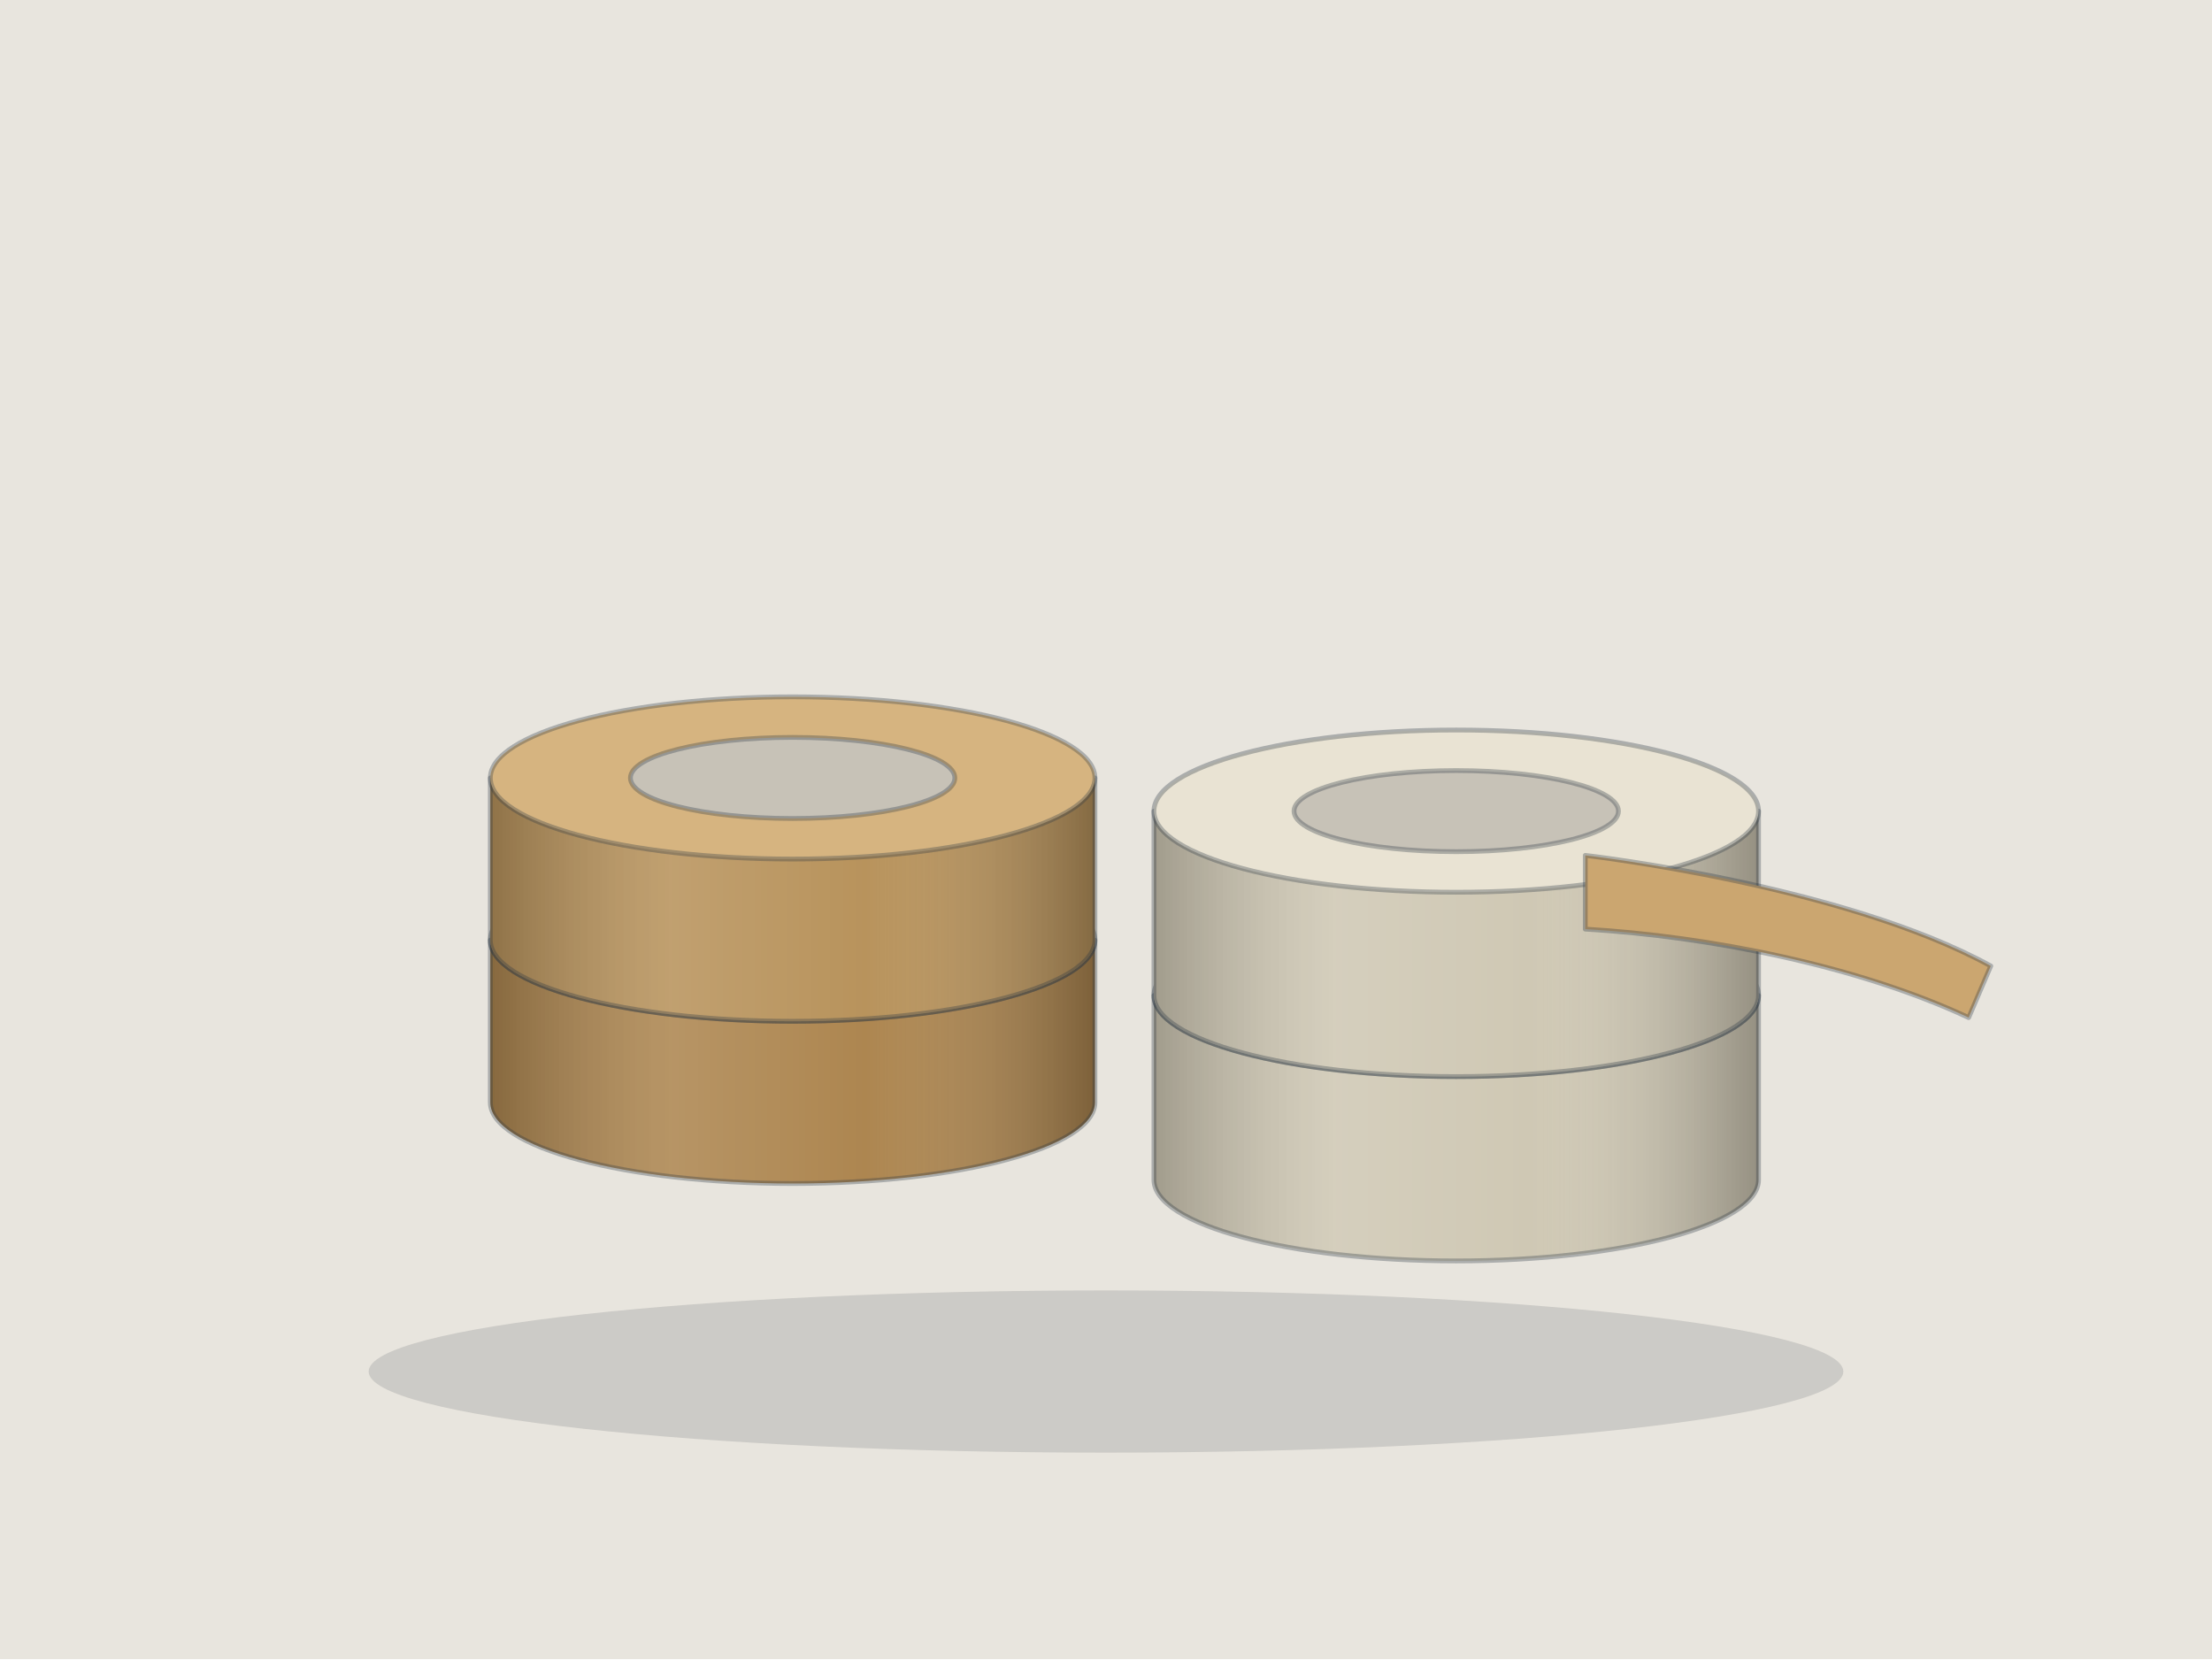
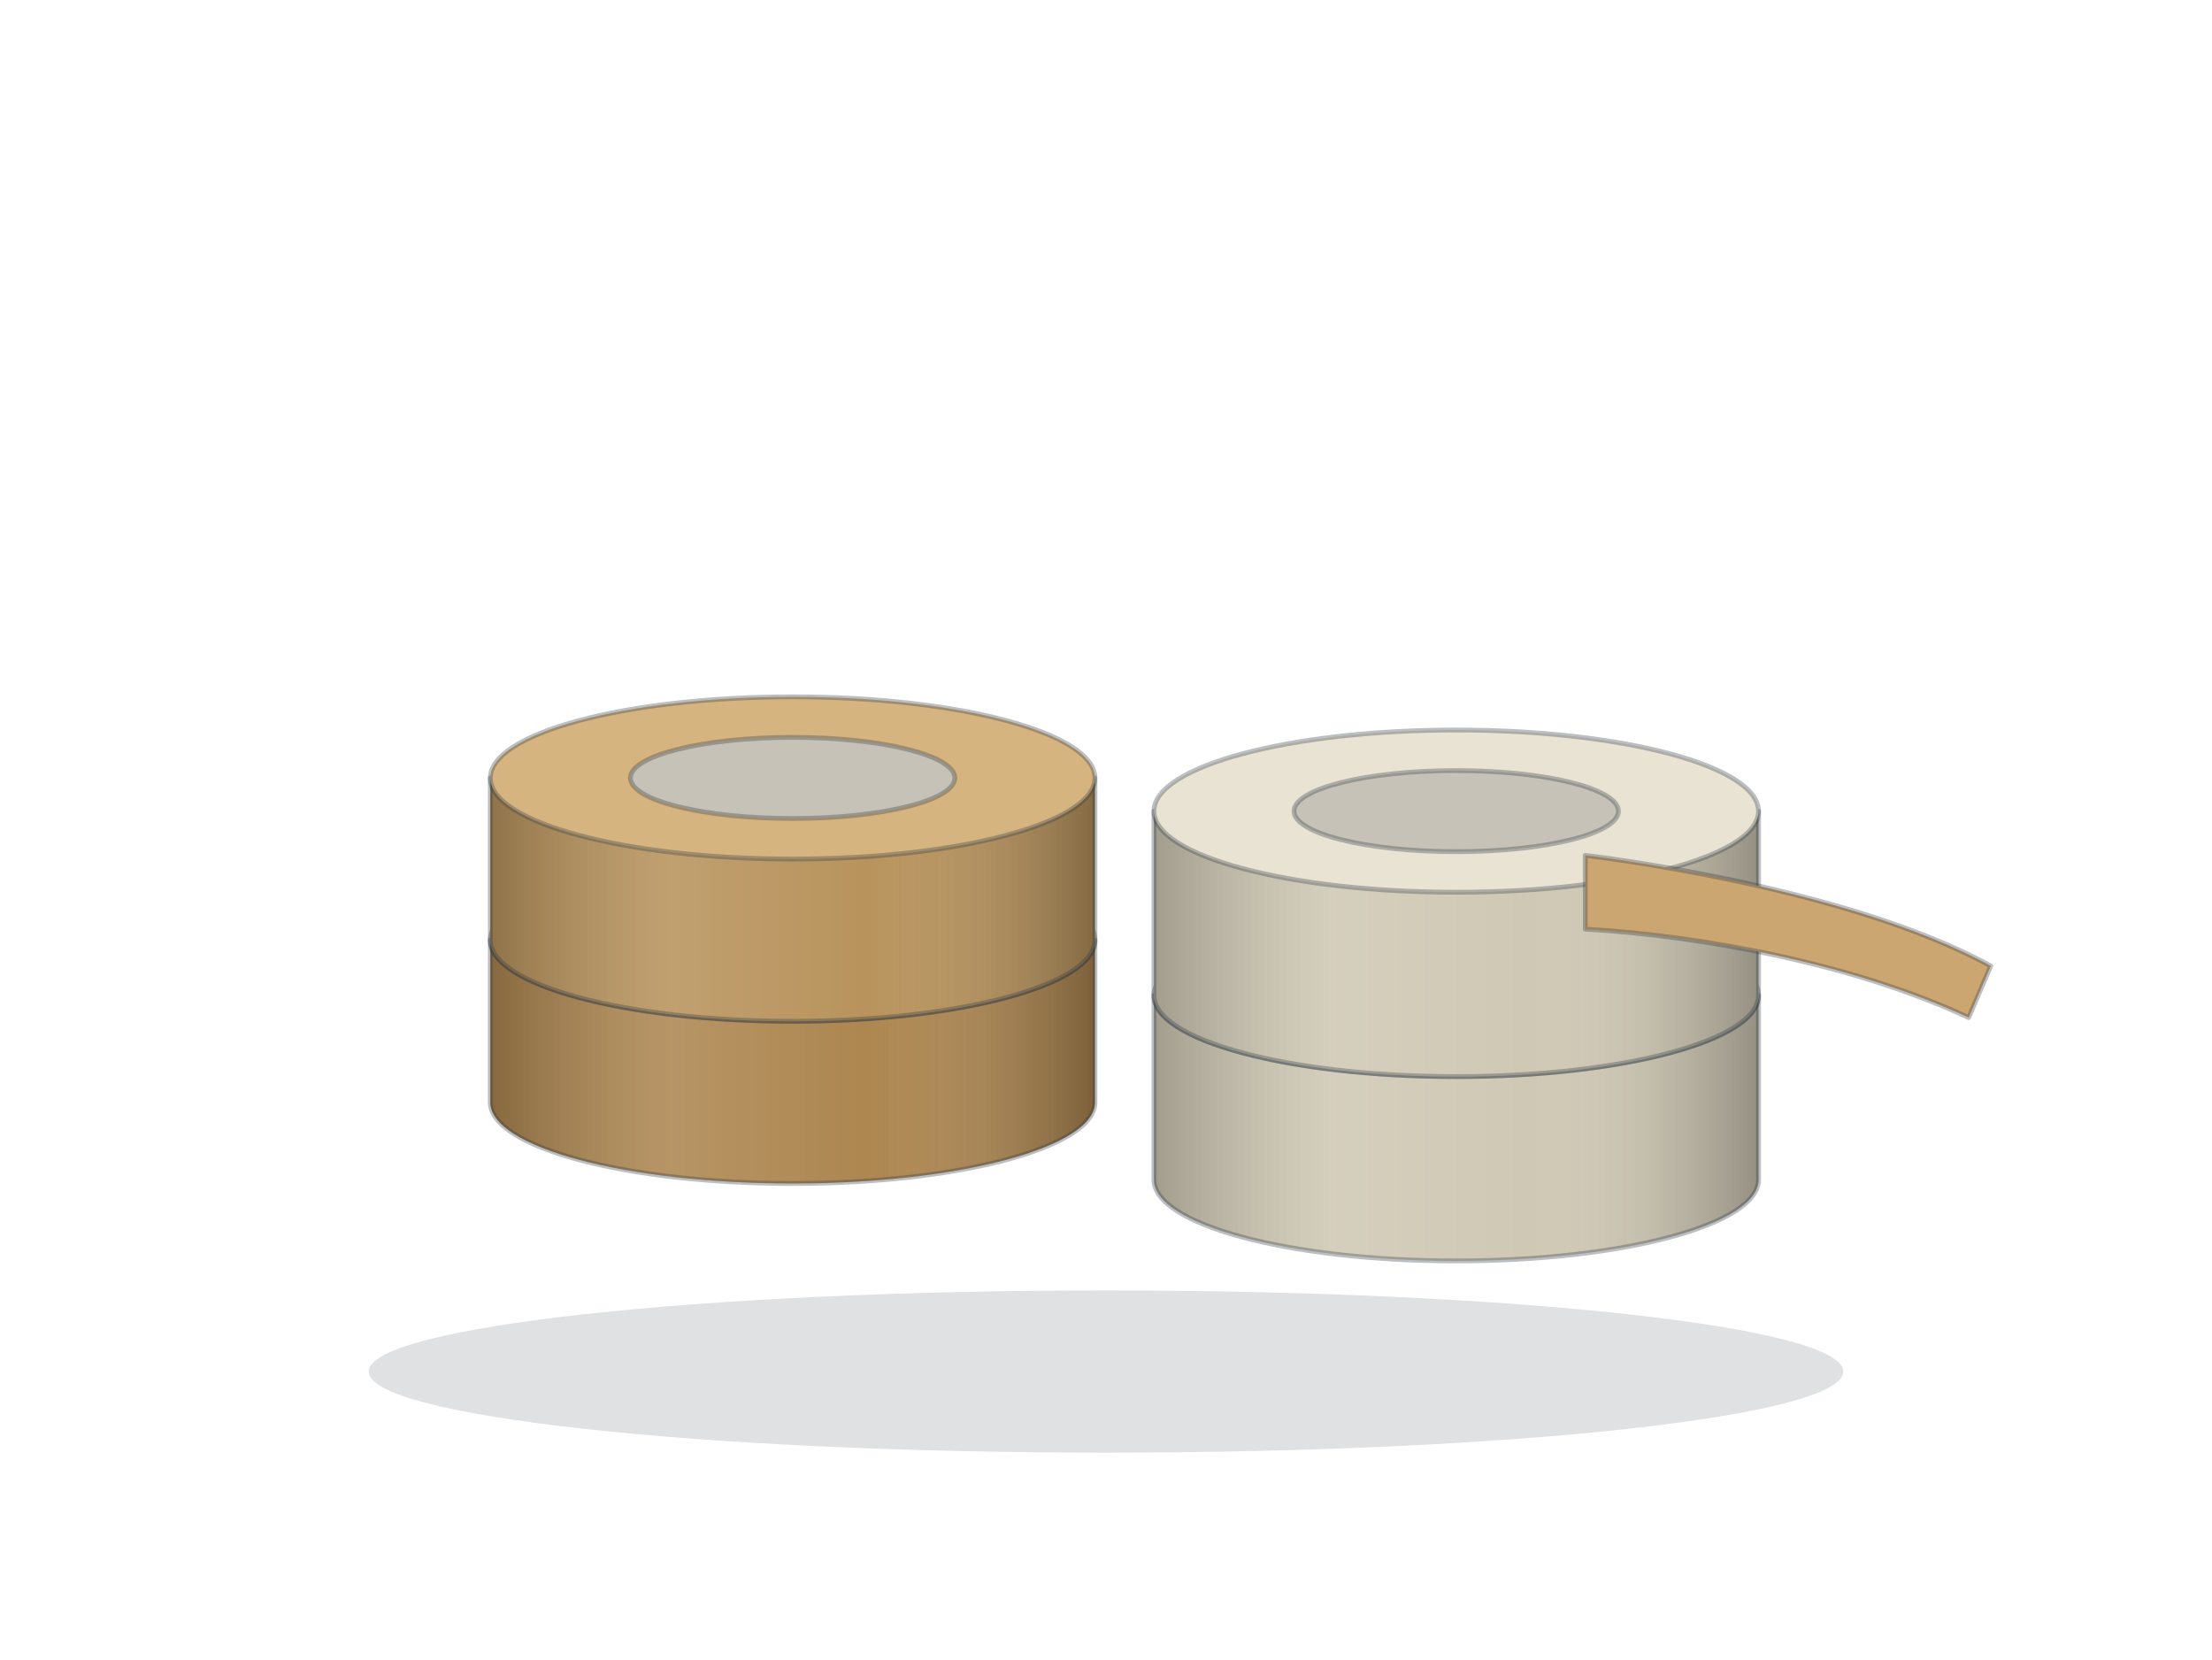
<svg xmlns="http://www.w3.org/2000/svg" viewBox="0 0 600 450" role="img" aria-label="Rolls of BOPP packing tape">
  <style>
.bob{animation:bob 4.6s ease-in-out infinite}
.bob2{animation:bob 4.6s ease-in-out -2.3s infinite}
@keyframes bob{0%,100%{transform:translateY(0)}50%{transform:translateY(-8px)}}
.sh{animation:sh 4.6s ease-in-out infinite;transform-box:fill-box;transform-origin:center}
.sh2{animation:sh 4.6s ease-in-out -2.3s infinite;transform-box:fill-box;transform-origin:center}
@keyframes sh{0%,100%{transform:scale(1);opacity:.15}50%{transform:scale(.9);opacity:.09}}
.gloss{animation:gloss 4.2s ease-in-out infinite}
@keyframes gloss{0%,35%{transform:translateX(0)}80%,100%{transform:translateX(330px)}}
@media (prefers-reduced-motion:reduce){*{animation:none!important}}.tail{transform-origin:430px 232px;animation:tail 2.4s ease-in-out infinite}@keyframes tail{0%,100%{transform:rotate(-5deg)}50%{transform:rotate(7deg)}}</style>
  <defs />
-   <rect width="600" height="450" fill="#e8e5de" />
  <ellipse class="sh" cx="300" cy="372" rx="200" ry="22" fill="#1c2430" opacity=".14" />
  <g class="bob">
    <defs>
      <linearGradient id="g3" x1="0" x2="1">
        <stop offset="0" stop-color="#000" stop-opacity=".22" />
        <stop offset=".3" stop-color="#fff" stop-opacity=".12" />
        <stop offset=".62" stop-color="#fff" stop-opacity="0" />
        <stop offset="1" stop-color="#000" stop-opacity=".28" />
      </linearGradient>
      <clipPath id="g3c">
        <path d="M133 255v44a82 22 0 0 0 164 0v-44z" />
      </clipPath>
    </defs>
    <path d="M133 255v44a82 22 0 0 0 164 0v-44z" fill="#ad8650" />
    <path d="M133 255v44a82 22 0 0 0 164 0v-44z" fill="url(#g3)" stroke="#2b3542" stroke-opacity=".32" stroke-width="1.3" stroke-linejoin="round" />
    <ellipse cx="215" cy="255" rx="82" ry="22" fill="#cba670" stroke="#2b3542" stroke-opacity=".32" stroke-width="1.3" stroke-linejoin="round" />
    <ellipse cx="215" cy="255" rx="44" ry="11" fill="#c7c2b7" stroke="#2b3542" stroke-opacity=".32" stroke-width="1.3" stroke-linejoin="round" />
    <defs>
      <linearGradient id="g4" x1="0" x2="1">
        <stop offset="0" stop-color="#000" stop-opacity=".22" />
        <stop offset=".3" stop-color="#fff" stop-opacity=".12" />
        <stop offset=".62" stop-color="#fff" stop-opacity="0" />
        <stop offset="1" stop-color="#000" stop-opacity=".28" />
      </linearGradient>
      <clipPath id="g4c">
        <path d="M133 211v44a82 22 0 0 0 164 0v-44z" />
      </clipPath>
    </defs>
    <path d="M133 211v44a82 22 0 0 0 164 0v-44z" fill="#b8935c" />
    <path d="M133 211v44a82 22 0 0 0 164 0v-44z" fill="url(#g4)" stroke="#2b3542" stroke-opacity=".32" stroke-width="1.3" stroke-linejoin="round" />
    <ellipse cx="215" cy="211" rx="82" ry="22" fill="#d6b480" stroke="#2b3542" stroke-opacity=".32" stroke-width="1.3" stroke-linejoin="round" />
    <ellipse cx="215" cy="211" rx="44" ry="11" fill="#c7c2b7" stroke="#2b3542" stroke-opacity=".32" stroke-width="1.3" stroke-linejoin="round" />
  </g>
  <g class="bob2">
    <defs>
      <linearGradient id="g5" x1="0" x2="1">
        <stop offset="0" stop-color="#000" stop-opacity=".22" />
        <stop offset=".3" stop-color="#fff" stop-opacity=".12" />
        <stop offset=".62" stop-color="#fff" stop-opacity="0" />
        <stop offset="1" stop-color="#000" stop-opacity=".28" />
      </linearGradient>
      <clipPath id="g5c">
        <path d="M313 270v50a82 22 0 0 0 164 0v-50z" />
      </clipPath>
    </defs>
    <path d="M313 270v50a82 22 0 0 0 164 0v-50z" fill="#cfc8b4" />
    <path d="M313 270v50a82 22 0 0 0 164 0v-50z" fill="url(#g5)" stroke="#2b3542" stroke-opacity=".32" stroke-width="1.3" stroke-linejoin="round" />
    <ellipse cx="395" cy="270" rx="82" ry="22" fill="#e9e3d3" stroke="#2b3542" stroke-opacity=".32" stroke-width="1.3" stroke-linejoin="round" />
    <ellipse cx="395" cy="270" rx="44" ry="11" fill="#c7c2b7" stroke="#2b3542" stroke-opacity=".32" stroke-width="1.3" stroke-linejoin="round" />
    <defs>
      <linearGradient id="g6" x1="0" x2="1">
        <stop offset="0" stop-color="#000" stop-opacity=".22" />
        <stop offset=".3" stop-color="#fff" stop-opacity=".12" />
        <stop offset=".62" stop-color="#fff" stop-opacity="0" />
        <stop offset="1" stop-color="#000" stop-opacity=".28" />
      </linearGradient>
      <clipPath id="g6c">
        <path d="M313 220v50a82 22 0 0 0 164 0v-50z" />
      </clipPath>
    </defs>
    <path d="M313 220v50a82 22 0 0 0 164 0v-50z" fill="#cfc8b4" />
    <path d="M313 220v50a82 22 0 0 0 164 0v-50z" fill="url(#g6)" stroke="#2b3542" stroke-opacity=".32" stroke-width="1.3" stroke-linejoin="round" />
    <ellipse cx="395" cy="220" rx="82" ry="22" fill="#e9e3d3" stroke="#2b3542" stroke-opacity=".32" stroke-width="1.3" stroke-linejoin="round" />
    <ellipse cx="395" cy="220" rx="44" ry="11" fill="#c7c2b7" stroke="#2b3542" stroke-opacity=".32" stroke-width="1.3" stroke-linejoin="round" />
    <path class="tail" d="M430 232c0 0 70 8 110 30l-6 14c-30-14-70-22-104-24z" fill="#cba670" stroke="#2b3542" stroke-opacity=".32" stroke-width="1.3" stroke-linejoin="round" />
  </g>
</svg>
